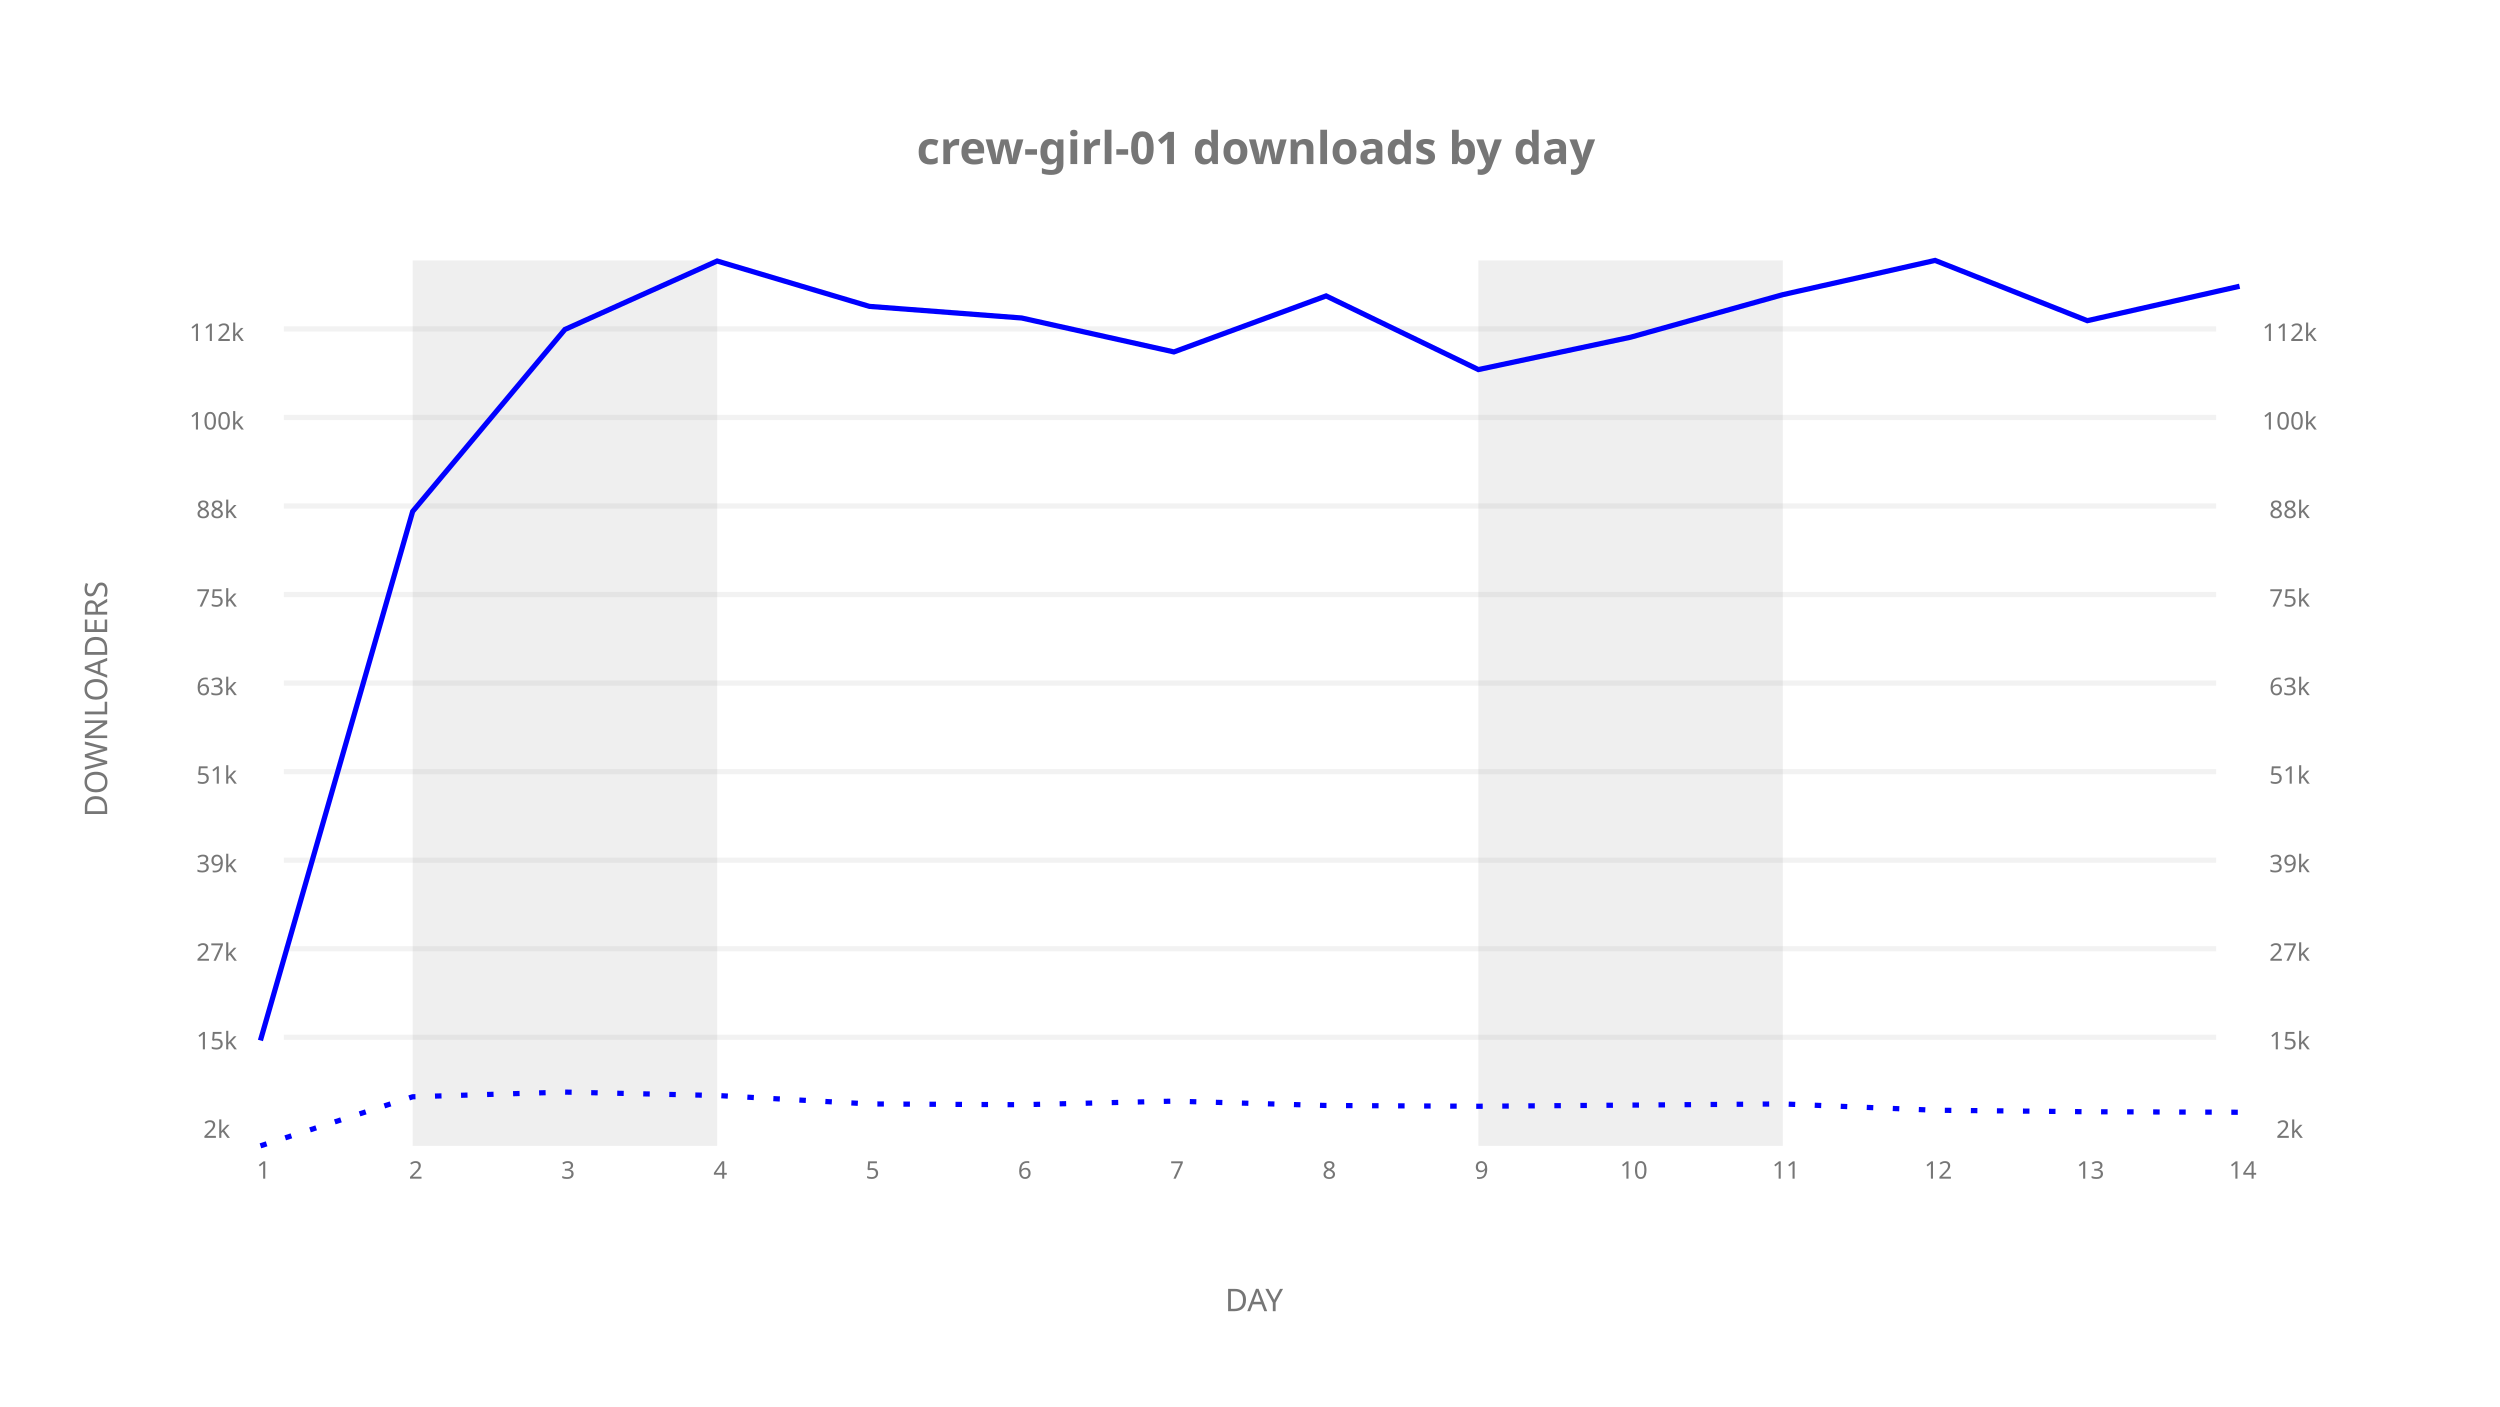
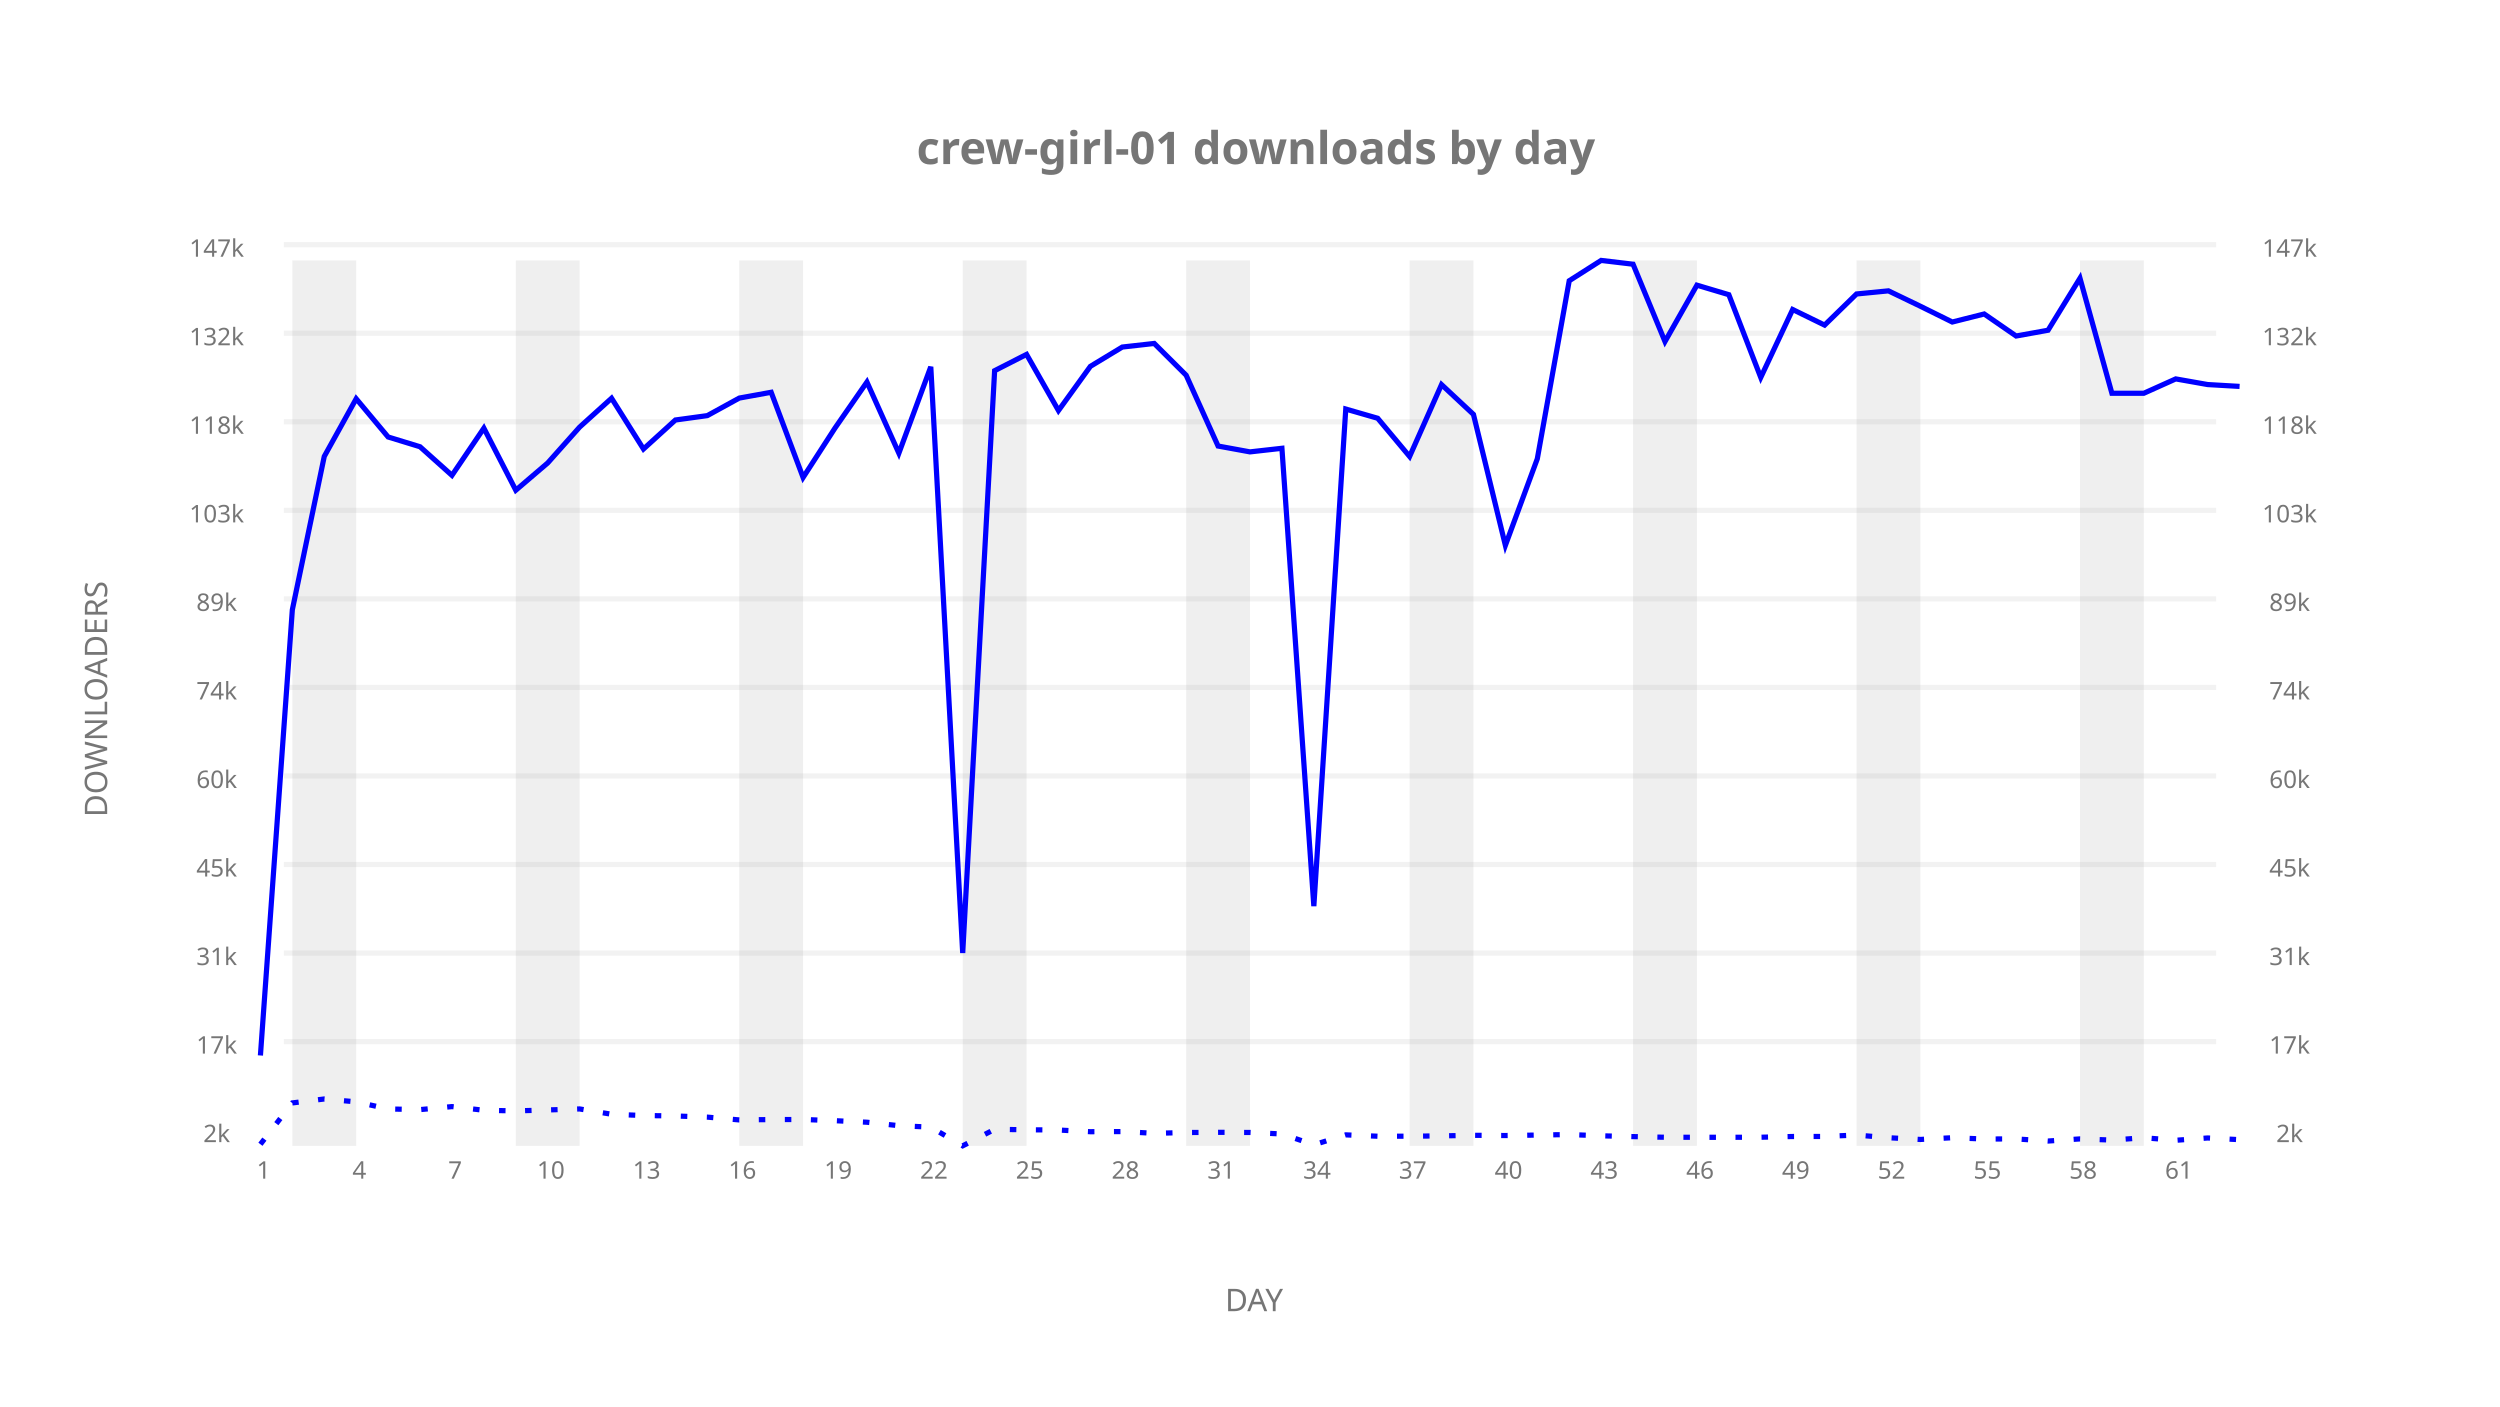
<svg xmlns="http://www.w3.org/2000/svg" xml:space="preserve" id="crew-girl-01-downloads-by-day-day" x="0px" y="0px" width="1920px" height="1080px" viewBox="0 0 1920 1080" enable-background="new 0 0 1920 1080" role="img">
  <g id="annotations">
    <text x="960" y="126" font-family="Atkinson Hyperlegible" font-size="26pt" text-anchor="middle" text-align="center" font-weight="600" font-style="normal" style="fill:rgb(118,118,118); fill-opacity:1; stroke:rgb(118,118,118); stroke-opacity:0; stroke-width:0.5"> crew-girl-01 downloads by day</text>
    <g id="axes-lines">
      <text x="960" y="1007" font-family="Atkinson Hyperlegible" font-size="18pt" text-anchor="middle" text-align="center" font-weight="500" font-style="normal" style="fill:rgb(118,118,118); fill-opacity:1; stroke:rgb(118,118,118); stroke-opacity:0; stroke-width:0.5"> DAY</text>
      <text x="73" y="540" font-family="Atkinson Hyperlegible" font-size="18pt" text-anchor="middle" text-align="center" dominant-baseline="central" font-weight="500" font-style="normal" style="fill:rgb(118,118,118); fill-opacity:1; stroke:rgb(118,118,118); stroke-opacity:0; stroke-width:0.5" transform="rotate(-90,73,540)"> DOWNLOADERS</text>
    </g>
    <g id="tic-y-label-lines">
-       <line x1="218" y1="796.625" x2="1702" y2="796.625" style="fill:rgb(0,0,255); fill-opacity:0; stroke:rgb(242,242,242); stroke-opacity:1; stroke-width:4" />
-       <line x1="218" y1="728.625" x2="1702" y2="728.625" style="fill:rgb(0,0,255); fill-opacity:0; stroke:rgb(242,242,242); stroke-opacity:1; stroke-width:4" />
-       <line x1="218" y1="660.625" x2="1702" y2="660.625" style="fill:rgb(0,0,255); fill-opacity:0; stroke:rgb(242,242,242); stroke-opacity:1; stroke-width:4" />
-       <line x1="218" y1="592.625" x2="1702" y2="592.625" style="fill:rgb(0,0,255); fill-opacity:0; stroke:rgb(242,242,242); stroke-opacity:1; stroke-width:4" />
-       <line x1="218" y1="524.625" x2="1702" y2="524.625" style="fill:rgb(0,0,255); fill-opacity:0; stroke:rgb(242,242,242); stroke-opacity:1; stroke-width:4" />
-       <line x1="218" y1="456.625" x2="1702" y2="456.625" style="fill:rgb(0,0,255); fill-opacity:0; stroke:rgb(242,242,242); stroke-opacity:1; stroke-width:4" />
-       <line x1="218" y1="388.625" x2="1702" y2="388.625" style="fill:rgb(0,0,255); fill-opacity:0; stroke:rgb(242,242,242); stroke-opacity:1; stroke-width:4" />
-       <line x1="218" y1="320.625" x2="1702" y2="320.625" style="fill:rgb(0,0,255); fill-opacity:0; stroke:rgb(242,242,242); stroke-opacity:1; stroke-width:4" />
-       <line x1="218" y1="252.625" x2="1702" y2="252.625" style="fill:rgb(0,0,255); fill-opacity:0; stroke:rgb(242,242,242); stroke-opacity:1; stroke-width:4" />
+       <line x1="218" y1="799.94" x2="1702" y2="799.94" style="fill:rgb(0,0,255); fill-opacity:0; stroke:rgb(242,242,242); stroke-opacity:1; stroke-width:4" />
+       <line x1="218" y1="731.94" x2="1702" y2="731.94" style="fill:rgb(0,0,255); fill-opacity:0; stroke:rgb(242,242,242); stroke-opacity:1; stroke-width:4" />
+       <line x1="218" y1="663.94" x2="1702" y2="663.94" style="fill:rgb(0,0,255); fill-opacity:0; stroke:rgb(242,242,242); stroke-opacity:1; stroke-width:4" />
+       <line x1="218" y1="595.94" x2="1702" y2="595.94" style="fill:rgb(0,0,255); fill-opacity:0; stroke:rgb(242,242,242); stroke-opacity:1; stroke-width:4" />
+       <line x1="218" y1="527.94" x2="1702" y2="527.94" style="fill:rgb(0,0,255); fill-opacity:0; stroke:rgb(242,242,242); stroke-opacity:1; stroke-width:4" />
+       <line x1="218" y1="459.94" x2="1702" y2="459.94" style="fill:rgb(0,0,255); fill-opacity:0; stroke:rgb(242,242,242); stroke-opacity:1; stroke-width:4" />
+       <line x1="218" y1="391.94" x2="1702" y2="391.94" style="fill:rgb(0,0,255); fill-opacity:0; stroke:rgb(242,242,242); stroke-opacity:1; stroke-width:4" />
+       <line x1="218" y1="323.94" x2="1702" y2="323.94" style="fill:rgb(0,0,255); fill-opacity:0; stroke:rgb(242,242,242); stroke-opacity:1; stroke-width:4" />
+       <line x1="218" y1="255.94" x2="1702" y2="255.94" style="fill:rgb(0,0,255); fill-opacity:0; stroke:rgb(242,242,242); stroke-opacity:1; stroke-width:4" />
+       <line x1="218" y1="187.94" x2="1702" y2="187.94" style="fill:rgb(0,0,255); fill-opacity:0; stroke:rgb(242,242,242); stroke-opacity:1; stroke-width:4" />
    </g>
    <g id="tic-x-labels">
      <text x="200" y="898" font-family="Atkinson Hyperlegible" font-size="14pt" text-anchor="middle" text-align="center" dominant-baseline="central" font-weight="400" font-style="normal" style="fill:rgb(118,118,118); fill-opacity:1; stroke:rgb(118,118,118); stroke-opacity:0; stroke-width:0.5"> 1</text>
-       <text x="316.923" y="898" font-family="Atkinson Hyperlegible" font-size="14pt" text-anchor="middle" text-align="center" dominant-baseline="central" font-weight="400" font-style="normal" style="fill:rgb(118,118,118); fill-opacity:1; stroke:rgb(118,118,118); stroke-opacity:0; stroke-width:0.5"> 2</text>
-       <text x="433.846" y="898" font-family="Atkinson Hyperlegible" font-size="14pt" text-anchor="middle" text-align="center" dominant-baseline="central" font-weight="400" font-style="normal" style="fill:rgb(118,118,118); fill-opacity:1; stroke:rgb(118,118,118); stroke-opacity:0; stroke-width:0.5"> 3</text>
-       <text x="550.769" y="898" font-family="Atkinson Hyperlegible" font-size="14pt" text-anchor="middle" text-align="center" dominant-baseline="central" font-weight="400" font-style="normal" style="fill:rgb(118,118,118); fill-opacity:1; stroke:rgb(118,118,118); stroke-opacity:0; stroke-width:0.5"> 4</text>
-       <text x="667.692" y="898" font-family="Atkinson Hyperlegible" font-size="14pt" text-anchor="middle" text-align="center" dominant-baseline="central" font-weight="400" font-style="normal" style="fill:rgb(118,118,118); fill-opacity:1; stroke:rgb(118,118,118); stroke-opacity:0; stroke-width:0.5"> 5</text>
-       <text x="784.615" y="898" font-family="Atkinson Hyperlegible" font-size="14pt" text-anchor="middle" text-align="center" dominant-baseline="central" font-weight="400" font-style="normal" style="fill:rgb(118,118,118); fill-opacity:1; stroke:rgb(118,118,118); stroke-opacity:0; stroke-width:0.5"> 6</text>
-       <text x="901.538" y="898" font-family="Atkinson Hyperlegible" font-size="14pt" text-anchor="middle" text-align="center" dominant-baseline="central" font-weight="400" font-style="normal" style="fill:rgb(118,118,118); fill-opacity:1; stroke:rgb(118,118,118); stroke-opacity:0; stroke-width:0.5"> 7</text>
-       <text x="1018.462" y="898" font-family="Atkinson Hyperlegible" font-size="14pt" text-anchor="middle" text-align="center" dominant-baseline="central" font-weight="400" font-style="normal" style="fill:rgb(118,118,118); fill-opacity:1; stroke:rgb(118,118,118); stroke-opacity:0; stroke-width:0.5"> 8</text>
-       <text x="1135.385" y="898" font-family="Atkinson Hyperlegible" font-size="14pt" text-anchor="middle" text-align="center" dominant-baseline="central" font-weight="400" font-style="normal" style="fill:rgb(118,118,118); fill-opacity:1; stroke:rgb(118,118,118); stroke-opacity:0; stroke-width:0.5"> 9</text>
-       <text x="1252.308" y="898" font-family="Atkinson Hyperlegible" font-size="14pt" text-anchor="middle" text-align="center" dominant-baseline="central" font-weight="400" font-style="normal" style="fill:rgb(118,118,118); fill-opacity:1; stroke:rgb(118,118,118); stroke-opacity:0; stroke-width:0.5"> 10</text>
-       <text x="1369.231" y="898" font-family="Atkinson Hyperlegible" font-size="14pt" text-anchor="middle" text-align="center" dominant-baseline="central" font-weight="400" font-style="normal" style="fill:rgb(118,118,118); fill-opacity:1; stroke:rgb(118,118,118); stroke-opacity:0; stroke-width:0.5"> 11</text>
-       <text x="1486.154" y="898" font-family="Atkinson Hyperlegible" font-size="14pt" text-anchor="middle" text-align="center" dominant-baseline="central" font-weight="400" font-style="normal" style="fill:rgb(118,118,118); fill-opacity:1; stroke:rgb(118,118,118); stroke-opacity:0; stroke-width:0.5"> 12</text>
-       <text x="1603.077" y="898" font-family="Atkinson Hyperlegible" font-size="14pt" text-anchor="middle" text-align="center" dominant-baseline="central" font-weight="400" font-style="normal" style="fill:rgb(118,118,118); fill-opacity:1; stroke:rgb(118,118,118); stroke-opacity:0; stroke-width:0.5"> 13</text>
-       <text x="1720" y="898" font-family="Atkinson Hyperlegible" font-size="14pt" text-anchor="middle" text-align="center" dominant-baseline="central" font-weight="400" font-style="normal" style="fill:rgb(118,118,118); fill-opacity:1; stroke:rgb(118,118,118); stroke-opacity:0; stroke-width:0.5"> 14</text>
+       <text x="273.548" y="898" font-family="Atkinson Hyperlegible" font-size="14pt" text-anchor="middle" text-align="center" dominant-baseline="central" font-weight="400" font-style="normal" style="fill:rgb(118,118,118); fill-opacity:1; stroke:rgb(118,118,118); stroke-opacity:0; stroke-width:0.5"> 4</text>
+       <text x="347.097" y="898" font-family="Atkinson Hyperlegible" font-size="14pt" text-anchor="middle" text-align="center" dominant-baseline="central" font-weight="400" font-style="normal" style="fill:rgb(118,118,118); fill-opacity:1; stroke:rgb(118,118,118); stroke-opacity:0; stroke-width:0.5"> 7</text>
+       <text x="420.645" y="898" font-family="Atkinson Hyperlegible" font-size="14pt" text-anchor="middle" text-align="center" dominant-baseline="central" font-weight="400" font-style="normal" style="fill:rgb(118,118,118); fill-opacity:1; stroke:rgb(118,118,118); stroke-opacity:0; stroke-width:0.5"> 10</text>
+       <text x="494.194" y="898" font-family="Atkinson Hyperlegible" font-size="14pt" text-anchor="middle" text-align="center" dominant-baseline="central" font-weight="400" font-style="normal" style="fill:rgb(118,118,118); fill-opacity:1; stroke:rgb(118,118,118); stroke-opacity:0; stroke-width:0.5"> 13</text>
+       <text x="567.742" y="898" font-family="Atkinson Hyperlegible" font-size="14pt" text-anchor="middle" text-align="center" dominant-baseline="central" font-weight="400" font-style="normal" style="fill:rgb(118,118,118); fill-opacity:1; stroke:rgb(118,118,118); stroke-opacity:0; stroke-width:0.5"> 16</text>
+       <text x="641.29" y="898" font-family="Atkinson Hyperlegible" font-size="14pt" text-anchor="middle" text-align="center" dominant-baseline="central" font-weight="400" font-style="normal" style="fill:rgb(118,118,118); fill-opacity:1; stroke:rgb(118,118,118); stroke-opacity:0; stroke-width:0.5"> 19</text>
+       <text x="714.839" y="898" font-family="Atkinson Hyperlegible" font-size="14pt" text-anchor="middle" text-align="center" dominant-baseline="central" font-weight="400" font-style="normal" style="fill:rgb(118,118,118); fill-opacity:1; stroke:rgb(118,118,118); stroke-opacity:0; stroke-width:0.5"> 22</text>
+       <text x="788.387" y="898" font-family="Atkinson Hyperlegible" font-size="14pt" text-anchor="middle" text-align="center" dominant-baseline="central" font-weight="400" font-style="normal" style="fill:rgb(118,118,118); fill-opacity:1; stroke:rgb(118,118,118); stroke-opacity:0; stroke-width:0.5"> 25</text>
+       <text x="861.935" y="898" font-family="Atkinson Hyperlegible" font-size="14pt" text-anchor="middle" text-align="center" dominant-baseline="central" font-weight="400" font-style="normal" style="fill:rgb(118,118,118); fill-opacity:1; stroke:rgb(118,118,118); stroke-opacity:0; stroke-width:0.5"> 28</text>
+       <text x="935.484" y="898" font-family="Atkinson Hyperlegible" font-size="14pt" text-anchor="middle" text-align="center" dominant-baseline="central" font-weight="400" font-style="normal" style="fill:rgb(118,118,118); fill-opacity:1; stroke:rgb(118,118,118); stroke-opacity:0; stroke-width:0.5"> 31</text>
+       <text x="1009.032" y="898" font-family="Atkinson Hyperlegible" font-size="14pt" text-anchor="middle" text-align="center" dominant-baseline="central" font-weight="400" font-style="normal" style="fill:rgb(118,118,118); fill-opacity:1; stroke:rgb(118,118,118); stroke-opacity:0; stroke-width:0.5"> 34</text>
+       <text x="1082.581" y="898" font-family="Atkinson Hyperlegible" font-size="14pt" text-anchor="middle" text-align="center" dominant-baseline="central" font-weight="400" font-style="normal" style="fill:rgb(118,118,118); fill-opacity:1; stroke:rgb(118,118,118); stroke-opacity:0; stroke-width:0.5"> 37</text>
+       <text x="1156.129" y="898" font-family="Atkinson Hyperlegible" font-size="14pt" text-anchor="middle" text-align="center" dominant-baseline="central" font-weight="400" font-style="normal" style="fill:rgb(118,118,118); fill-opacity:1; stroke:rgb(118,118,118); stroke-opacity:0; stroke-width:0.5"> 40</text>
+       <text x="1229.677" y="898" font-family="Atkinson Hyperlegible" font-size="14pt" text-anchor="middle" text-align="center" dominant-baseline="central" font-weight="400" font-style="normal" style="fill:rgb(118,118,118); fill-opacity:1; stroke:rgb(118,118,118); stroke-opacity:0; stroke-width:0.5"> 43</text>
+       <text x="1303.226" y="898" font-family="Atkinson Hyperlegible" font-size="14pt" text-anchor="middle" text-align="center" dominant-baseline="central" font-weight="400" font-style="normal" style="fill:rgb(118,118,118); fill-opacity:1; stroke:rgb(118,118,118); stroke-opacity:0; stroke-width:0.5"> 46</text>
+       <text x="1376.774" y="898" font-family="Atkinson Hyperlegible" font-size="14pt" text-anchor="middle" text-align="center" dominant-baseline="central" font-weight="400" font-style="normal" style="fill:rgb(118,118,118); fill-opacity:1; stroke:rgb(118,118,118); stroke-opacity:0; stroke-width:0.5"> 49</text>
+       <text x="1450.323" y="898" font-family="Atkinson Hyperlegible" font-size="14pt" text-anchor="middle" text-align="center" dominant-baseline="central" font-weight="400" font-style="normal" style="fill:rgb(118,118,118); fill-opacity:1; stroke:rgb(118,118,118); stroke-opacity:0; stroke-width:0.5"> 52</text>
+       <text x="1523.871" y="898" font-family="Atkinson Hyperlegible" font-size="14pt" text-anchor="middle" text-align="center" dominant-baseline="central" font-weight="400" font-style="normal" style="fill:rgb(118,118,118); fill-opacity:1; stroke:rgb(118,118,118); stroke-opacity:0; stroke-width:0.5"> 55</text>
+       <text x="1597.419" y="898" font-family="Atkinson Hyperlegible" font-size="14pt" text-anchor="middle" text-align="center" dominant-baseline="central" font-weight="400" font-style="normal" style="fill:rgb(118,118,118); fill-opacity:1; stroke:rgb(118,118,118); stroke-opacity:0; stroke-width:0.5"> 58</text>
+       <text x="1670.968" y="898" font-family="Atkinson Hyperlegible" font-size="14pt" text-anchor="middle" text-align="center" dominant-baseline="central" font-weight="400" font-style="normal" style="fill:rgb(118,118,118); fill-opacity:1; stroke:rgb(118,118,118); stroke-opacity:0; stroke-width:0.5"> 61</text>
    </g>
    <g id="tic-y-labels">
-       <text x="164" y="866.625" font-family="Atkinson Hyperlegible" font-size="14pt" text-anchor="middle" text-align="center" dominant-baseline="central" font-weight="400" font-style="normal" style="fill:rgb(118,118,118); fill-opacity:1; stroke:rgb(118,118,118); stroke-opacity:0; stroke-width:0.5"> 2k</text>
-       <text x="1756" y="866.625" font-family="Atkinson Hyperlegible" font-size="14pt" text-anchor="middle" text-align="center" dominant-baseline="central" font-weight="400" font-style="normal" style="fill:rgb(118,118,118); fill-opacity:1; stroke:rgb(118,118,118); stroke-opacity:0; stroke-width:0.5"> 2k</text>
-       <text x="164" y="798.625" font-family="Atkinson Hyperlegible" font-size="14pt" text-anchor="middle" text-align="center" dominant-baseline="central" font-weight="400" font-style="normal" style="fill:rgb(118,118,118); fill-opacity:1; stroke:rgb(118,118,118); stroke-opacity:0; stroke-width:0.5"> 15k</text>
-       <text x="1756" y="798.625" font-family="Atkinson Hyperlegible" font-size="14pt" text-anchor="middle" text-align="center" dominant-baseline="central" font-weight="400" font-style="normal" style="fill:rgb(118,118,118); fill-opacity:1; stroke:rgb(118,118,118); stroke-opacity:0; stroke-width:0.5"> 15k</text>
-       <text x="164" y="730.625" font-family="Atkinson Hyperlegible" font-size="14pt" text-anchor="middle" text-align="center" dominant-baseline="central" font-weight="400" font-style="normal" style="fill:rgb(118,118,118); fill-opacity:1; stroke:rgb(118,118,118); stroke-opacity:0; stroke-width:0.5"> 27k</text>
-       <text x="1756" y="730.625" font-family="Atkinson Hyperlegible" font-size="14pt" text-anchor="middle" text-align="center" dominant-baseline="central" font-weight="400" font-style="normal" style="fill:rgb(118,118,118); fill-opacity:1; stroke:rgb(118,118,118); stroke-opacity:0; stroke-width:0.5"> 27k</text>
-       <text x="164" y="662.625" font-family="Atkinson Hyperlegible" font-size="14pt" text-anchor="middle" text-align="center" dominant-baseline="central" font-weight="400" font-style="normal" style="fill:rgb(118,118,118); fill-opacity:1; stroke:rgb(118,118,118); stroke-opacity:0; stroke-width:0.5"> 39k</text>
-       <text x="1756" y="662.625" font-family="Atkinson Hyperlegible" font-size="14pt" text-anchor="middle" text-align="center" dominant-baseline="central" font-weight="400" font-style="normal" style="fill:rgb(118,118,118); fill-opacity:1; stroke:rgb(118,118,118); stroke-opacity:0; stroke-width:0.5"> 39k</text>
-       <text x="164" y="594.625" font-family="Atkinson Hyperlegible" font-size="14pt" text-anchor="middle" text-align="center" dominant-baseline="central" font-weight="400" font-style="normal" style="fill:rgb(118,118,118); fill-opacity:1; stroke:rgb(118,118,118); stroke-opacity:0; stroke-width:0.5"> 51k</text>
-       <text x="1756" y="594.625" font-family="Atkinson Hyperlegible" font-size="14pt" text-anchor="middle" text-align="center" dominant-baseline="central" font-weight="400" font-style="normal" style="fill:rgb(118,118,118); fill-opacity:1; stroke:rgb(118,118,118); stroke-opacity:0; stroke-width:0.5"> 51k</text>
-       <text x="164" y="526.625" font-family="Atkinson Hyperlegible" font-size="14pt" text-anchor="middle" text-align="center" dominant-baseline="central" font-weight="400" font-style="normal" style="fill:rgb(118,118,118); fill-opacity:1; stroke:rgb(118,118,118); stroke-opacity:0; stroke-width:0.5"> 63k</text>
-       <text x="1756" y="526.625" font-family="Atkinson Hyperlegible" font-size="14pt" text-anchor="middle" text-align="center" dominant-baseline="central" font-weight="400" font-style="normal" style="fill:rgb(118,118,118); fill-opacity:1; stroke:rgb(118,118,118); stroke-opacity:0; stroke-width:0.5"> 63k</text>
-       <text x="164" y="458.625" font-family="Atkinson Hyperlegible" font-size="14pt" text-anchor="middle" text-align="center" dominant-baseline="central" font-weight="400" font-style="normal" style="fill:rgb(118,118,118); fill-opacity:1; stroke:rgb(118,118,118); stroke-opacity:0; stroke-width:0.5"> 75k</text>
-       <text x="1756" y="458.625" font-family="Atkinson Hyperlegible" font-size="14pt" text-anchor="middle" text-align="center" dominant-baseline="central" font-weight="400" font-style="normal" style="fill:rgb(118,118,118); fill-opacity:1; stroke:rgb(118,118,118); stroke-opacity:0; stroke-width:0.5"> 75k</text>
-       <text x="164" y="390.625" font-family="Atkinson Hyperlegible" font-size="14pt" text-anchor="middle" text-align="center" dominant-baseline="central" font-weight="400" font-style="normal" style="fill:rgb(118,118,118); fill-opacity:1; stroke:rgb(118,118,118); stroke-opacity:0; stroke-width:0.5"> 88k</text>
-       <text x="1756" y="390.625" font-family="Atkinson Hyperlegible" font-size="14pt" text-anchor="middle" text-align="center" dominant-baseline="central" font-weight="400" font-style="normal" style="fill:rgb(118,118,118); fill-opacity:1; stroke:rgb(118,118,118); stroke-opacity:0; stroke-width:0.5"> 88k</text>
-       <text x="164" y="322.625" font-family="Atkinson Hyperlegible" font-size="14pt" text-anchor="middle" text-align="center" dominant-baseline="central" font-weight="400" font-style="normal" style="fill:rgb(118,118,118); fill-opacity:1; stroke:rgb(118,118,118); stroke-opacity:0; stroke-width:0.5"> 100k</text>
-       <text x="1756" y="322.625" font-family="Atkinson Hyperlegible" font-size="14pt" text-anchor="middle" text-align="center" dominant-baseline="central" font-weight="400" font-style="normal" style="fill:rgb(118,118,118); fill-opacity:1; stroke:rgb(118,118,118); stroke-opacity:0; stroke-width:0.5"> 100k</text>
-       <text x="164" y="254.625" font-family="Atkinson Hyperlegible" font-size="14pt" text-anchor="middle" text-align="center" dominant-baseline="central" font-weight="400" font-style="normal" style="fill:rgb(118,118,118); fill-opacity:1; stroke:rgb(118,118,118); stroke-opacity:0; stroke-width:0.5"> 112k</text>
-       <text x="1756" y="254.625" font-family="Atkinson Hyperlegible" font-size="14pt" text-anchor="middle" text-align="center" dominant-baseline="central" font-weight="400" font-style="normal" style="fill:rgb(118,118,118); fill-opacity:1; stroke:rgb(118,118,118); stroke-opacity:0; stroke-width:0.5"> 112k</text>
+       <text x="164" y="869.94" font-family="Atkinson Hyperlegible" font-size="14pt" text-anchor="middle" text-align="center" dominant-baseline="central" font-weight="400" font-style="normal" style="fill:rgb(118,118,118); fill-opacity:1; stroke:rgb(118,118,118); stroke-opacity:0; stroke-width:0.5"> 2k</text>
+       <text x="1756" y="869.94" font-family="Atkinson Hyperlegible" font-size="14pt" text-anchor="middle" text-align="center" dominant-baseline="central" font-weight="400" font-style="normal" style="fill:rgb(118,118,118); fill-opacity:1; stroke:rgb(118,118,118); stroke-opacity:0; stroke-width:0.5"> 2k</text>
+       <text x="164" y="801.94" font-family="Atkinson Hyperlegible" font-size="14pt" text-anchor="middle" text-align="center" dominant-baseline="central" font-weight="400" font-style="normal" style="fill:rgb(118,118,118); fill-opacity:1; stroke:rgb(118,118,118); stroke-opacity:0; stroke-width:0.5"> 17k</text>
+       <text x="1756" y="801.94" font-family="Atkinson Hyperlegible" font-size="14pt" text-anchor="middle" text-align="center" dominant-baseline="central" font-weight="400" font-style="normal" style="fill:rgb(118,118,118); fill-opacity:1; stroke:rgb(118,118,118); stroke-opacity:0; stroke-width:0.5"> 17k</text>
+       <text x="164" y="733.94" font-family="Atkinson Hyperlegible" font-size="14pt" text-anchor="middle" text-align="center" dominant-baseline="central" font-weight="400" font-style="normal" style="fill:rgb(118,118,118); fill-opacity:1; stroke:rgb(118,118,118); stroke-opacity:0; stroke-width:0.5"> 31k</text>
+       <text x="1756" y="733.94" font-family="Atkinson Hyperlegible" font-size="14pt" text-anchor="middle" text-align="center" dominant-baseline="central" font-weight="400" font-style="normal" style="fill:rgb(118,118,118); fill-opacity:1; stroke:rgb(118,118,118); stroke-opacity:0; stroke-width:0.5"> 31k</text>
+       <text x="164" y="665.94" font-family="Atkinson Hyperlegible" font-size="14pt" text-anchor="middle" text-align="center" dominant-baseline="central" font-weight="400" font-style="normal" style="fill:rgb(118,118,118); fill-opacity:1; stroke:rgb(118,118,118); stroke-opacity:0; stroke-width:0.5"> 45k</text>
+       <text x="1756" y="665.94" font-family="Atkinson Hyperlegible" font-size="14pt" text-anchor="middle" text-align="center" dominant-baseline="central" font-weight="400" font-style="normal" style="fill:rgb(118,118,118); fill-opacity:1; stroke:rgb(118,118,118); stroke-opacity:0; stroke-width:0.5"> 45k</text>
+       <text x="164" y="597.94" font-family="Atkinson Hyperlegible" font-size="14pt" text-anchor="middle" text-align="center" dominant-baseline="central" font-weight="400" font-style="normal" style="fill:rgb(118,118,118); fill-opacity:1; stroke:rgb(118,118,118); stroke-opacity:0; stroke-width:0.5"> 60k</text>
+       <text x="1756" y="597.94" font-family="Atkinson Hyperlegible" font-size="14pt" text-anchor="middle" text-align="center" dominant-baseline="central" font-weight="400" font-style="normal" style="fill:rgb(118,118,118); fill-opacity:1; stroke:rgb(118,118,118); stroke-opacity:0; stroke-width:0.5"> 60k</text>
+       <text x="164" y="529.94" font-family="Atkinson Hyperlegible" font-size="14pt" text-anchor="middle" text-align="center" dominant-baseline="central" font-weight="400" font-style="normal" style="fill:rgb(118,118,118); fill-opacity:1; stroke:rgb(118,118,118); stroke-opacity:0; stroke-width:0.5"> 74k</text>
+       <text x="1756" y="529.94" font-family="Atkinson Hyperlegible" font-size="14pt" text-anchor="middle" text-align="center" dominant-baseline="central" font-weight="400" font-style="normal" style="fill:rgb(118,118,118); fill-opacity:1; stroke:rgb(118,118,118); stroke-opacity:0; stroke-width:0.5"> 74k</text>
+       <text x="164" y="461.94" font-family="Atkinson Hyperlegible" font-size="14pt" text-anchor="middle" text-align="center" dominant-baseline="central" font-weight="400" font-style="normal" style="fill:rgb(118,118,118); fill-opacity:1; stroke:rgb(118,118,118); stroke-opacity:0; stroke-width:0.5"> 89k</text>
+       <text x="1756" y="461.94" font-family="Atkinson Hyperlegible" font-size="14pt" text-anchor="middle" text-align="center" dominant-baseline="central" font-weight="400" font-style="normal" style="fill:rgb(118,118,118); fill-opacity:1; stroke:rgb(118,118,118); stroke-opacity:0; stroke-width:0.5"> 89k</text>
+       <text x="164" y="393.94" font-family="Atkinson Hyperlegible" font-size="14pt" text-anchor="middle" text-align="center" dominant-baseline="central" font-weight="400" font-style="normal" style="fill:rgb(118,118,118); fill-opacity:1; stroke:rgb(118,118,118); stroke-opacity:0; stroke-width:0.5"> 103k</text>
+       <text x="1756" y="393.94" font-family="Atkinson Hyperlegible" font-size="14pt" text-anchor="middle" text-align="center" dominant-baseline="central" font-weight="400" font-style="normal" style="fill:rgb(118,118,118); fill-opacity:1; stroke:rgb(118,118,118); stroke-opacity:0; stroke-width:0.5"> 103k</text>
+       <text x="164" y="325.94" font-family="Atkinson Hyperlegible" font-size="14pt" text-anchor="middle" text-align="center" dominant-baseline="central" font-weight="400" font-style="normal" style="fill:rgb(118,118,118); fill-opacity:1; stroke:rgb(118,118,118); stroke-opacity:0; stroke-width:0.5"> 118k</text>
+       <text x="1756" y="325.94" font-family="Atkinson Hyperlegible" font-size="14pt" text-anchor="middle" text-align="center" dominant-baseline="central" font-weight="400" font-style="normal" style="fill:rgb(118,118,118); fill-opacity:1; stroke:rgb(118,118,118); stroke-opacity:0; stroke-width:0.5"> 118k</text>
+       <text x="164" y="257.94" font-family="Atkinson Hyperlegible" font-size="14pt" text-anchor="middle" text-align="center" dominant-baseline="central" font-weight="400" font-style="normal" style="fill:rgb(118,118,118); fill-opacity:1; stroke:rgb(118,118,118); stroke-opacity:0; stroke-width:0.5"> 132k</text>
+       <text x="1756" y="257.94" font-family="Atkinson Hyperlegible" font-size="14pt" text-anchor="middle" text-align="center" dominant-baseline="central" font-weight="400" font-style="normal" style="fill:rgb(118,118,118); fill-opacity:1; stroke:rgb(118,118,118); stroke-opacity:0; stroke-width:0.5"> 132k</text>
+       <text x="164" y="189.94" font-family="Atkinson Hyperlegible" font-size="14pt" text-anchor="middle" text-align="center" dominant-baseline="central" font-weight="400" font-style="normal" style="fill:rgb(118,118,118); fill-opacity:1; stroke:rgb(118,118,118); stroke-opacity:0; stroke-width:0.5"> 147k</text>
+       <text x="1756" y="189.94" font-family="Atkinson Hyperlegible" font-size="14pt" text-anchor="middle" text-align="center" dominant-baseline="central" font-weight="400" font-style="normal" style="fill:rgb(118,118,118); fill-opacity:1; stroke:rgb(118,118,118); stroke-opacity:0; stroke-width:0.5"> 147k</text>
    </g>
  </g>
  <g id="weekend-bands-crew-girl-01 downloads by day">
-     <rect x="316.923" y="200" width="233.846" height="680" style="fill:rgb(148,148,148); fill-opacity:0.15; stroke:rgb(148,148,148); stroke-opacity:0; stroke-width:0" />
-     <rect x="1135.385" y="200" width="233.846" height="680" style="fill:rgb(148,148,148); fill-opacity:0.15; stroke:rgb(148,148,148); stroke-opacity:0; stroke-width:0" />
+     <rect x="224.516" y="200" width="49.032" height="680" style="fill:rgb(148,148,148); fill-opacity:0.15; stroke:rgb(148,148,148); stroke-opacity:0; stroke-width:0" />
+     <rect x="396.129" y="200" width="49.032" height="680" style="fill:rgb(148,148,148); fill-opacity:0.15; stroke:rgb(148,148,148); stroke-opacity:0; stroke-width:0" />
+     <rect x="567.742" y="200" width="49.032" height="680" style="fill:rgb(148,148,148); fill-opacity:0.15; stroke:rgb(148,148,148); stroke-opacity:0; stroke-width:0" />
+     <rect x="739.355" y="200" width="49.032" height="680" style="fill:rgb(148,148,148); fill-opacity:0.15; stroke:rgb(148,148,148); stroke-opacity:0; stroke-width:0" />
+     <rect x="910.968" y="200" width="49.032" height="680" style="fill:rgb(148,148,148); fill-opacity:0.15; stroke:rgb(148,148,148); stroke-opacity:0; stroke-width:0" />
+     <rect x="1082.581" y="200" width="49.032" height="680" style="fill:rgb(148,148,148); fill-opacity:0.15; stroke:rgb(148,148,148); stroke-opacity:0; stroke-width:0" />
+     <rect x="1254.194" y="200" width="49.032" height="680" style="fill:rgb(148,148,148); fill-opacity:0.15; stroke:rgb(148,148,148); stroke-opacity:0; stroke-width:0" />
+     <rect x="1425.806" y="200" width="49.032" height="680" style="fill:rgb(148,148,148); fill-opacity:0.15; stroke:rgb(148,148,148); stroke-opacity:0; stroke-width:0" />
+     <rect x="1597.419" y="200" width="49.032" height="680" style="fill:rgb(148,148,148); fill-opacity:0.15; stroke:rgb(148,148,148); stroke-opacity:0; stroke-width:0" />
  </g>
  <g id="polyline-crew-girl-01 downloads by day">
-     <polyline points="200,799.083 316.923,392.801 433.846,253.038 550.769,200.464 667.692,235.307 784.615,244.214 901.538,270.278 1018.46,227.265 1135.38,283.838 1252.31,258.975 1369.23,226.287 1486.15,200 1603.08,246.281 1720,219.831 " style="fill:rgb(0,0,255); fill-opacity:0; stroke:rgb(0,0,255); stroke-opacity:1; stroke-width:4" />
+     <polyline points="200,810.613 224.516,468.296 249.032,350.537 273.548,306.24 298.065,335.597 322.581,343.102 347.097,365.063 371.613,328.821 396.129,376.488 420.645,355.539 445.161,327.998 469.677,305.849 494.194,344.843 518.71,322.558 543.226,319.199 567.742,305.727 592.258,301.276 616.774,366.714 641.29,328.737 665.806,293.408 690.323,348.062 714.839,281.701 739.355,731.905 763.871,284.689 788.387,272.172 812.903,315.303 837.419,281.357 861.935,266.53 886.452,263.773 910.968,288.171 935.484,342.557 960,347.046 984.516,344.288 1009.03,695.913 1033.55,314.159 1058.06,321.227 1082.58,350.584 1107.1,295.37 1131.61,318.258 1156.13,418.846 1180.65,352.344 1205.16,215.617 1229.68,200 1254.19,202.917 1278.71,262.305 1303.23,219.01 1327.74,226.322 1352.26,289.893 1376.77,237.705 1401.29,249.685 1425.81,225.772 1450.32,223.377 1474.84,235.192 1499.35,247.318 1523.87,241.135 1548.39,258.056 1572.9,253.623 1597.42,213.665 1621.94,302.047 1646.45,302.024 1670.97,291.004 1695.48,295.337 1720,296.763 " style="fill:rgb(0,0,255); fill-opacity:0; stroke:rgb(0,0,255); stroke-opacity:1; stroke-width:4" />
  </g>
  <g id="polyline-crew-girl-01 downloads by day uploaders">
-     <polyline points="200,880 316.923,842.326 433.846,838.729 550.769,841.343 667.692,847.815 784.615,848.424 901.538,845.676 1018.46,849.016 1135.38,849.602 1252.31,848.726 1369.23,847.815 1486.15,852.652 1603.08,853.808 1720,854.21 " stroke-dasharray="5 15" style="fill:rgb(0,0,255); fill-opacity:0; stroke:rgb(0,0,255); stroke-opacity:1; stroke-width:4" />
+     <polyline points="200,878.791 224.516,847.048 249.032,844.017 273.548,846.22 298.065,851.673 322.581,852.186 347.097,849.871 371.613,852.685 396.129,853.179 420.645,852.44 445.161,851.673 469.677,855.748 494.194,856.722 518.71,857.061 543.226,857.95 567.742,860.101 592.258,859.823 616.774,859.757 641.29,860.694 665.806,861.87 690.323,864.524 714.839,865.648 739.355,880 763.871,867.309 788.387,867.667 812.903,867.851 837.419,869.154 861.935,869.046 886.452,870.382 910.968,869.794 935.484,869.61 960,869.737 984.516,870.886 1009.03,879.195 1033.55,871.577 1058.06,872.627 1082.58,872.608 1107.1,872.363 1131.61,871.921 1156.13,872.085 1180.65,871.733 1205.16,871.323 1229.68,872.297 1254.19,872.909 1278.71,873.417 1303.23,873.436 1327.74,873.455 1352.26,873.394 1376.77,872.834 1401.29,872.787 1425.81,871.714 1450.32,873.779 1474.84,875.102 1499.35,873.77 1523.87,874.758 1548.39,874.688 1572.9,876.316 1597.42,874.683 1621.94,875.567 1646.45,873.798 1670.97,875.732 1695.48,873.972 1720,875.271 " stroke-dasharray="5 15" style="fill:rgb(0,0,255); fill-opacity:0; stroke:rgb(0,0,255); stroke-opacity:1; stroke-width:4" />
  </g>
</svg>
